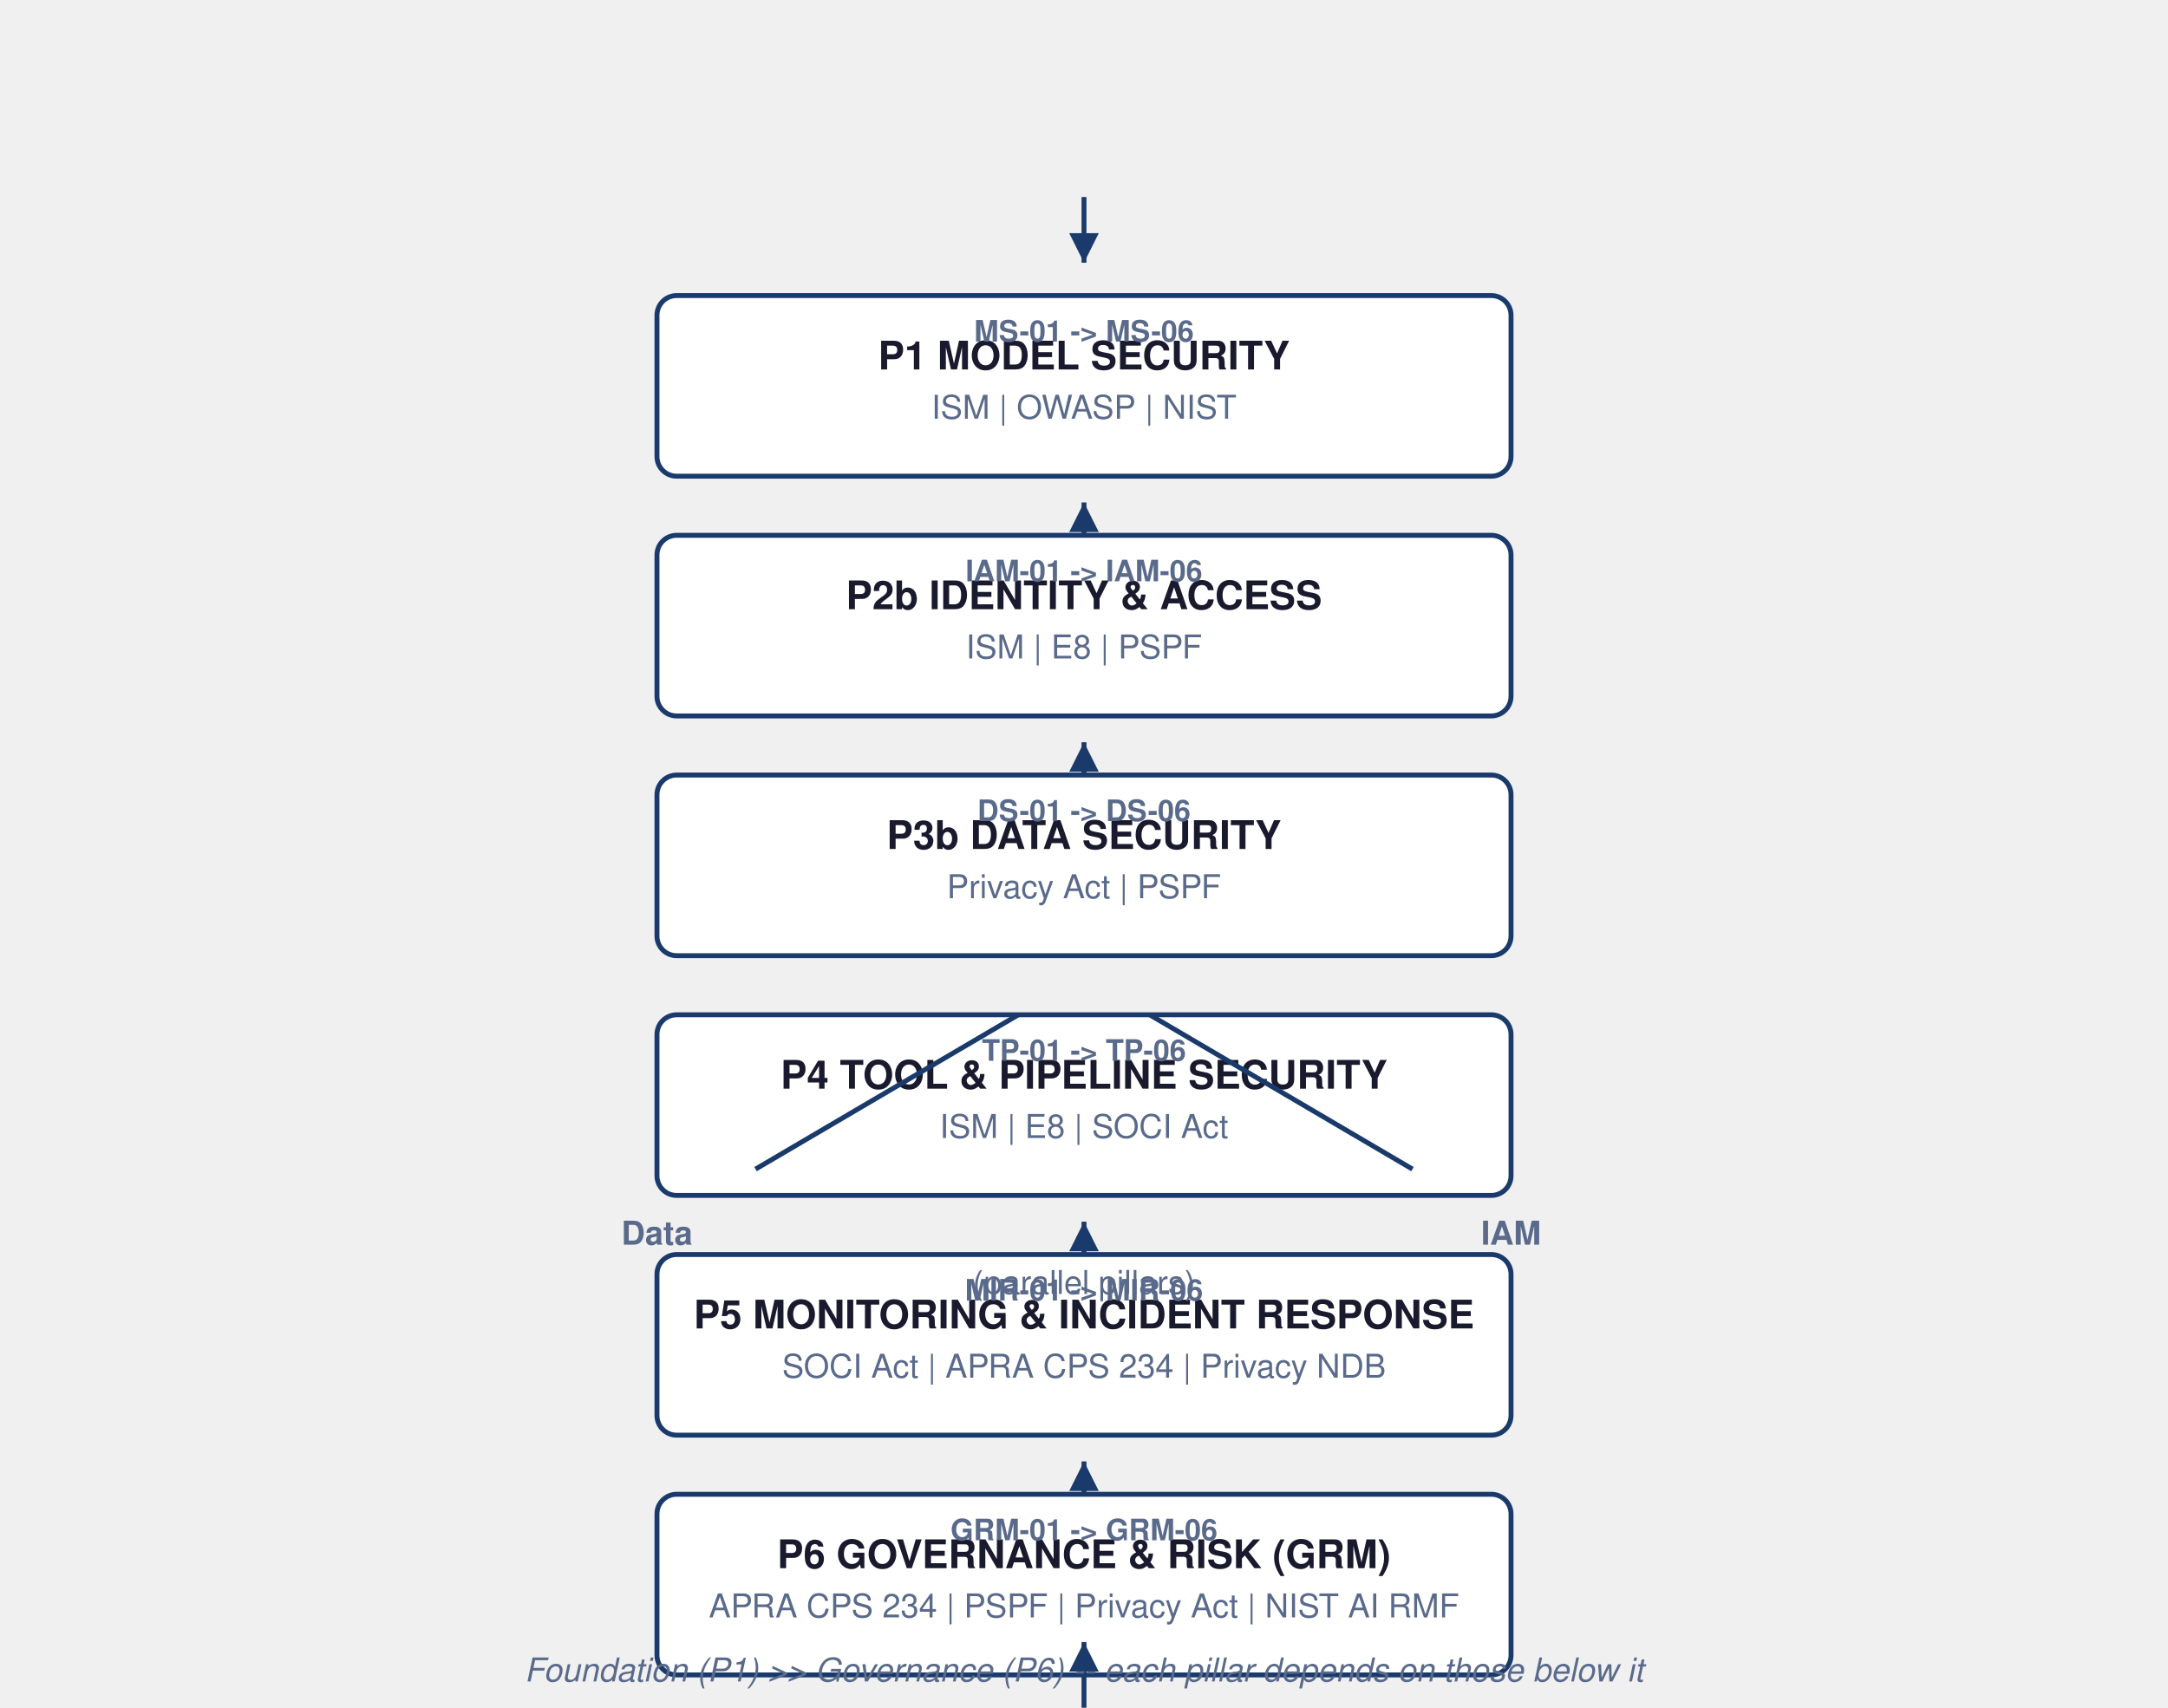
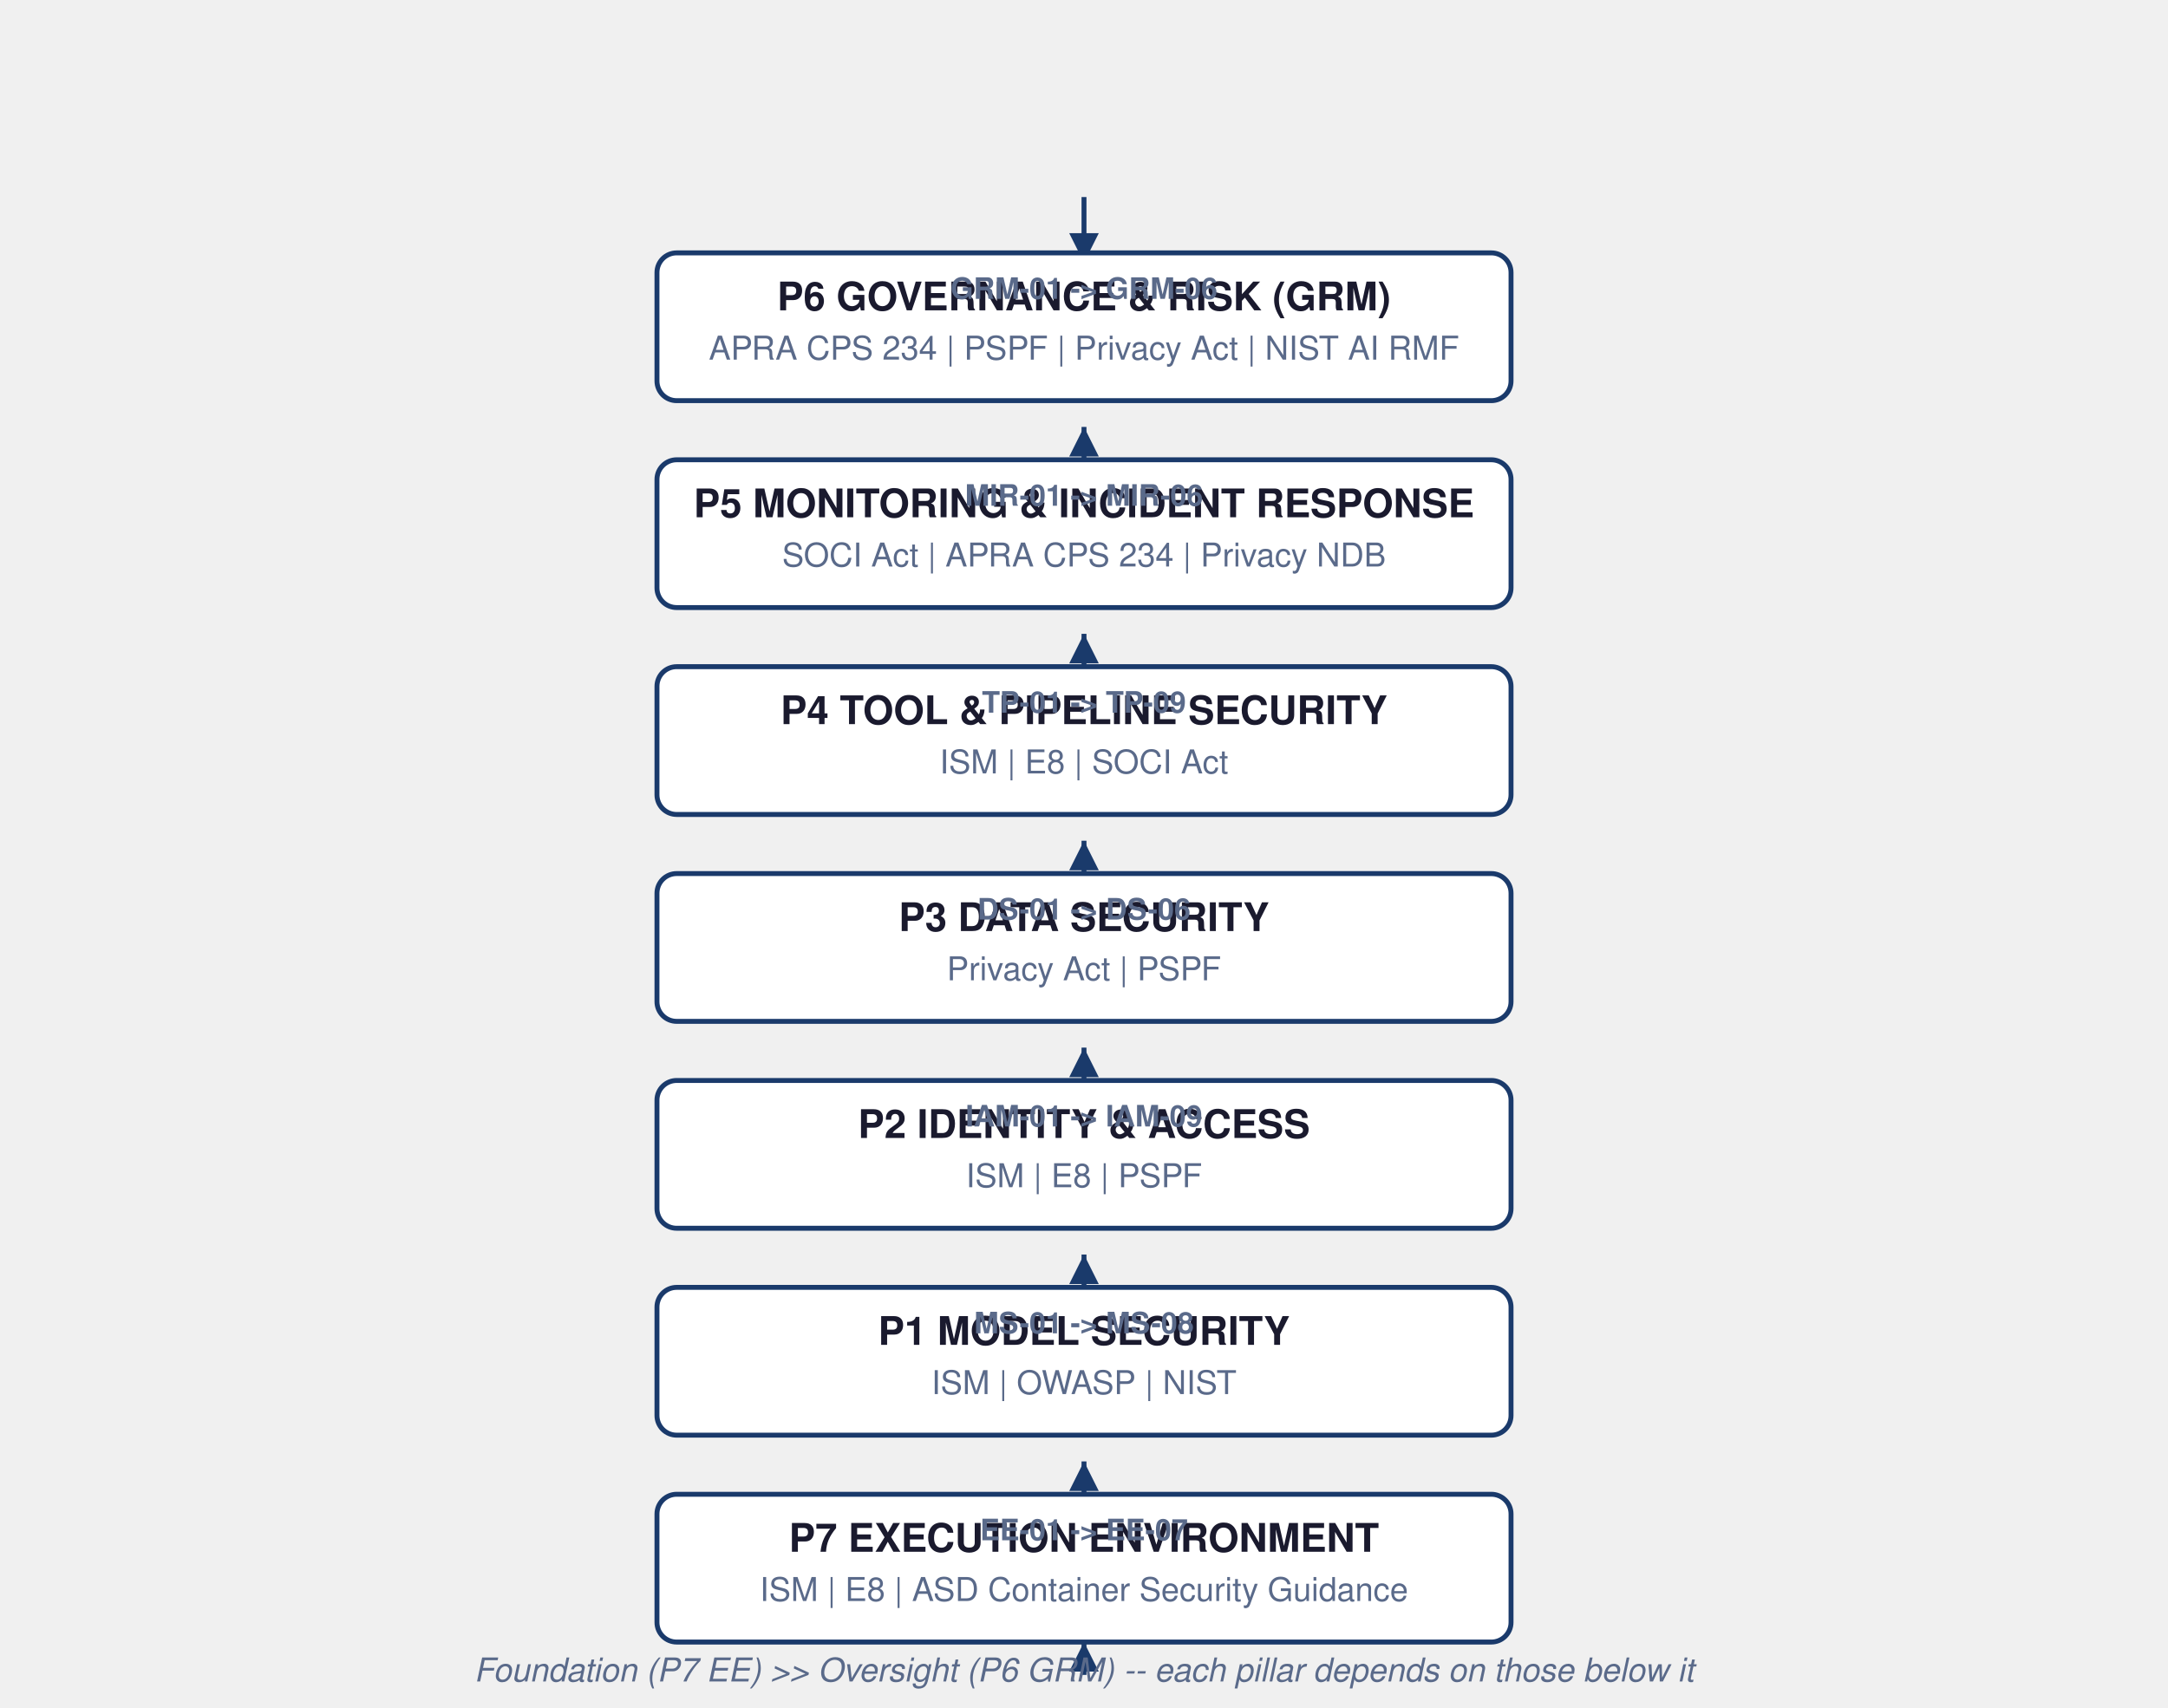
<svg xmlns="http://www.w3.org/2000/svg" viewBox="0 0 660 520" width="100%" height="100%">
  <style>
    text { font-family: 'Helvetica Neue', Helvetica, Arial, sans-serif; }
    .title { font-size: 16px; font-weight: bold; fill: #0a1e3d; }
    .label { font-size: 12px; fill: #1a1a2e; }
    .sm { font-size: 10px; fill: #5a6a8a; }
    .gold { fill: #d4a017; }
    .white { fill: #ffffff; }
    .cap { font-size: 9px; font-weight: bold; text-transform: uppercase; fill: #5a6a8a; }
  </style>
  <defs>
    <marker id="a" viewBox="0 0 10 10" refX="10" refY="5" markerWidth="6" markerHeight="6" orient="auto-start-reverse">
      <path d="M 0 0 L 10 5 L 0 10 z" fill="#1a3a6b" />
    </marker>
  </defs>
  <line x1="330" y1="60" x2="330" y2="80" stroke="#1a3a6b" stroke-width="1.5" marker-end="url(#a)" />
-   <rect x="200.0" y="455" width="260" height="55" rx="6" fill="#ffffff" stroke="#1a3a6b" stroke-width="1.5" />
-   <text x="330.0" y="477.5" text-anchor="middle" class="label" font-weight="bold">P6  GOVERNANCE &amp; RISK (GRM)</text>
-   <text x="330.0" y="492.5" text-anchor="middle" class="sm">APRA CPS 234 | PSPF | Privacy Act | NIST AI RMF</text>
-   <text x="330.0" y="469" text-anchor="middle" class="cap">GRM-01 -&gt; GRM-06</text>
+   <rect x="200.0" y="455" width="260" height="45" rx="6" fill="#ffffff" stroke="#1a3a6b" stroke-width="1.5" />
+   <text x="330.0" y="472.5" text-anchor="middle" class="label" font-weight="bold">P7  EXECUTION ENVIRONMENT</text>
+   <text x="330.0" y="487.5" text-anchor="middle" class="sm">ISM | E8 | ASD Container Security Guidance</text>
+   <text x="330.0" y="469" text-anchor="middle" class="cap">EE-01 -&gt; EE-07</text>
  <line x1="330" y1="455" x2="330" y2="445" stroke="#1a3a6b" stroke-width="1.5" marker-end="url(#a)" />
-   <rect x="200.0" y="382" width="260" height="55" rx="6" fill="#ffffff" stroke="#1a3a6b" stroke-width="1.5" />
-   <text x="330.0" y="404.5" text-anchor="middle" class="label" font-weight="bold">P5  MONITORING &amp; INCIDENT RESPONSE</text>
-   <text x="330.0" y="419.5" text-anchor="middle" class="sm">SOCI Act | APRA CPS 234 | Privacy NDB</text>
-   <text x="330.0" y="396" text-anchor="middle" class="cap">MIR-01 -&gt; MIR-06</text>
-   <line x1="330" y1="382" x2="330" y2="372" stroke="#1a3a6b" stroke-width="1.5" marker-end="url(#a)" />
-   <rect x="200.0" y="309" width="260" height="55" rx="6" fill="#ffffff" stroke="#1a3a6b" stroke-width="1.5" />
-   <text x="330.0" y="331.5" text-anchor="middle" class="label" font-weight="bold">P4  TOOL &amp; PIPELINE SECURITY</text>
-   <text x="330.0" y="346.5" text-anchor="middle" class="sm">ISM | E8 | SOCI Act</text>
-   <text x="330.0" y="323" text-anchor="middle" class="cap">TP-01 -&gt; TP-06</text>
-   <line x1="310" y1="309" x2="230" y2="356" stroke="#1a3a6b" stroke-width="1.5" />
-   <line x1="350" y1="309" x2="430" y2="356" stroke="#1a3a6b" stroke-width="1.5" />
-   <rect x="200.0" y="236" width="260" height="55" rx="6" fill="#ffffff" stroke="#1a3a6b" stroke-width="1.5" />
-   <text x="330.0" y="258.5" text-anchor="middle" class="label" font-weight="bold">P3b DATA SECURITY</text>
-   <text x="330.0" y="273.5" text-anchor="middle" class="sm">Privacy Act | PSPF</text>
-   <text x="330.0" y="250" text-anchor="middle" class="cap">DS-01 -&gt; DS-06</text>
-   <line x1="330" y1="236" x2="330" y2="226" stroke="#1a3a6b" stroke-width="1.5" marker-end="url(#a)" />
-   <rect x="200.0" y="163" width="260" height="55" rx="6" fill="#ffffff" stroke="#1a3a6b" stroke-width="1.5" />
-   <text x="330.0" y="185.5" text-anchor="middle" class="label" font-weight="bold">P2b IDENTITY &amp; ACCESS</text>
-   <text x="330.0" y="200.5" text-anchor="middle" class="sm">ISM | E8 | PSPF</text>
-   <text x="330.0" y="177" text-anchor="middle" class="cap">IAM-01 -&gt; IAM-06</text>
-   <line x1="330" y1="163" x2="330" y2="153" stroke="#1a3a6b" stroke-width="1.5" marker-end="url(#a)" />
-   <rect x="200.0" y="90" width="260" height="55" rx="6" fill="#ffffff" stroke="#1a3a6b" stroke-width="1.5" />
-   <text x="330.0" y="112.5" text-anchor="middle" class="label" font-weight="bold">P1  MODEL SECURITY</text>
-   <text x="330.0" y="127.5" text-anchor="middle" class="sm">ISM | OWASP | NIST</text>
-   <text x="330.0" y="104" text-anchor="middle" class="cap">MS-01 -&gt; MS-06</text>
-   <line x1="330" y1="520" x2="330" y2="500" stroke="#1a3a6b" stroke-width="1.5" marker-end="url(#a)" />
-   <text x="330" y="512" text-anchor="middle" class="sm" font-style="italic">Foundation (P1) &gt;&gt; Governance (P6) -- each pillar depends on those below it</text>
-   <text x="200" y="379" text-anchor="middle" class="sm" fill="#0a1e3d" font-weight="bold">Data</text>
-   <text x="460" y="379" text-anchor="middle" class="sm" fill="#0a1e3d" font-weight="bold">IAM</text>
-   <text x="330" y="394" text-anchor="middle" class="sm">(parallel pillars)</text>
+   <rect x="200.0" y="392" width="260" height="45" rx="6" fill="#ffffff" stroke="#1a3a6b" stroke-width="1.5" />
+   <text x="330.0" y="409.5" text-anchor="middle" class="label" font-weight="bold">P1  MODEL SECURITY</text>
+   <text x="330.0" y="424.5" text-anchor="middle" class="sm">ISM | OWASP | NIST</text>
+   <text x="330.0" y="406" text-anchor="middle" class="cap">MS-01 -&gt; MS-08</text>
+   <line x1="330" y1="392" x2="330" y2="382" stroke="#1a3a6b" stroke-width="1.5" marker-end="url(#a)" />
+   <rect x="200.0" y="329" width="260" height="45" rx="6" fill="#ffffff" stroke="#1a3a6b" stroke-width="1.5" />
+   <text x="330.0" y="346.5" text-anchor="middle" class="label" font-weight="bold">P2  IDENTITY &amp; ACCESS</text>
+   <text x="330.0" y="361.5" text-anchor="middle" class="sm">ISM | E8 | PSPF</text>
+   <text x="330.0" y="343" text-anchor="middle" class="cap">IAM-01 -&gt; IAM-09</text>
+   <line x1="330" y1="329" x2="330" y2="319" stroke="#1a3a6b" stroke-width="1.5" marker-end="url(#a)" />
+   <rect x="200.0" y="266" width="260" height="45" rx="6" fill="#ffffff" stroke="#1a3a6b" stroke-width="1.5" />
+   <text x="330.0" y="283.5" text-anchor="middle" class="label" font-weight="bold">P3  DATA SECURITY</text>
+   <text x="330.0" y="298.5" text-anchor="middle" class="sm">Privacy Act | PSPF</text>
+   <text x="330.0" y="280" text-anchor="middle" class="cap">DS-01 -&gt; DS-06</text>
+   <line x1="330" y1="266" x2="330" y2="256" stroke="#1a3a6b" stroke-width="1.5" marker-end="url(#a)" />
+   <rect x="200.0" y="203" width="260" height="45" rx="6" fill="#ffffff" stroke="#1a3a6b" stroke-width="1.5" />
+   <text x="330.0" y="220.5" text-anchor="middle" class="label" font-weight="bold">P4  TOOL &amp; PIPELINE SECURITY</text>
+   <text x="330.0" y="235.5" text-anchor="middle" class="sm">ISM | E8 | SOCI Act</text>
+   <text x="330.0" y="217" text-anchor="middle" class="cap">TP-01 -&gt; TP-09</text>
+   <line x1="330" y1="203" x2="330" y2="193" stroke="#1a3a6b" stroke-width="1.5" marker-end="url(#a)" />
+   <rect x="200.0" y="140" width="260" height="45" rx="6" fill="#ffffff" stroke="#1a3a6b" stroke-width="1.5" />
+   <text x="330.0" y="157.5" text-anchor="middle" class="label" font-weight="bold">P5  MONITORING &amp; INCIDENT RESPONSE</text>
+   <text x="330.0" y="172.5" text-anchor="middle" class="sm">SOCI Act | APRA CPS 234 | Privacy NDB</text>
+   <text x="330.0" y="154" text-anchor="middle" class="cap">MIR-01 -&gt; MIR-06</text>
+   <line x1="330" y1="140" x2="330" y2="130" stroke="#1a3a6b" stroke-width="1.5" marker-end="url(#a)" />
+   <rect x="200.0" y="77" width="260" height="45" rx="6" fill="#ffffff" stroke="#1a3a6b" stroke-width="1.5" />
+   <text x="330.0" y="94.5" text-anchor="middle" class="label" font-weight="bold">P6  GOVERNANCE &amp; RISK (GRM)</text>
+   <text x="330.0" y="109.5" text-anchor="middle" class="sm">APRA CPS 234 | PSPF | Privacy Act | NIST AI RMF</text>
+   <text x="330.0" y="91" text-anchor="middle" class="cap">GRM-01 -&gt; GRM-06</text>
+   <line x1="330" y1="510" x2="330" y2="500" stroke="#1a3a6b" stroke-width="1.5" marker-end="url(#a)" />
+   <text x="330" y="512" text-anchor="middle" class="sm" font-style="italic">Foundation (P7 EE) &gt;&gt; Oversight (P6 GRM) -- each pillar depends on those below it</text>
</svg>
